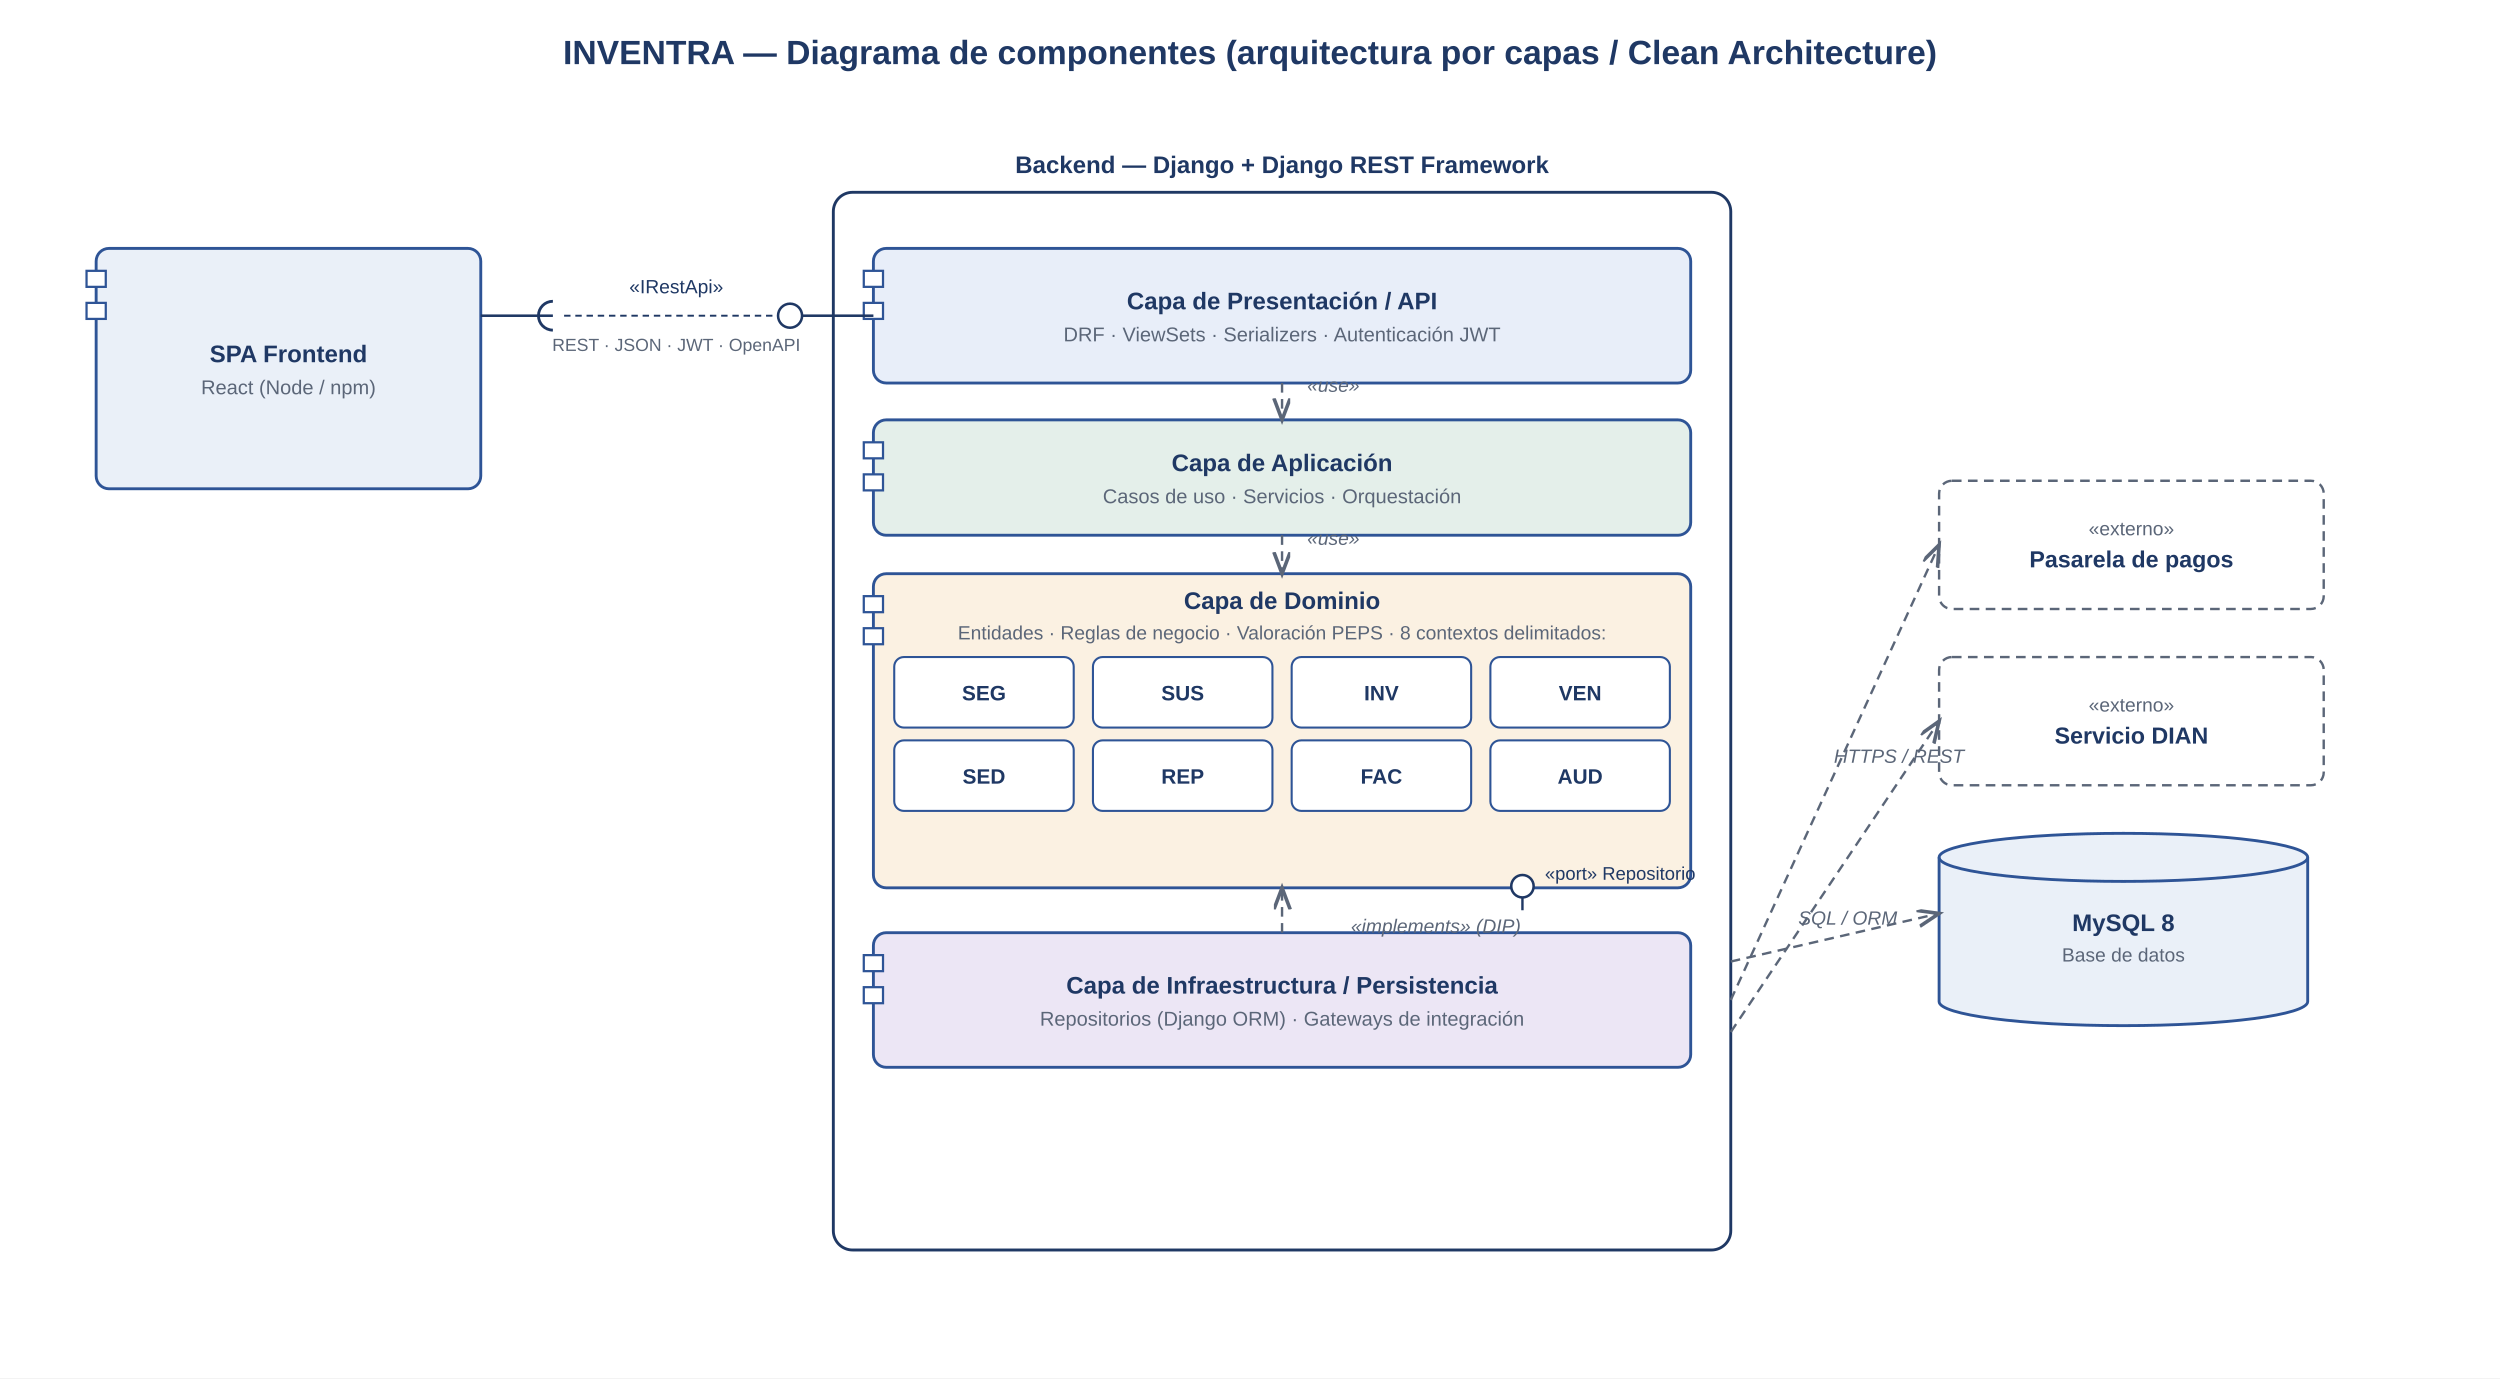
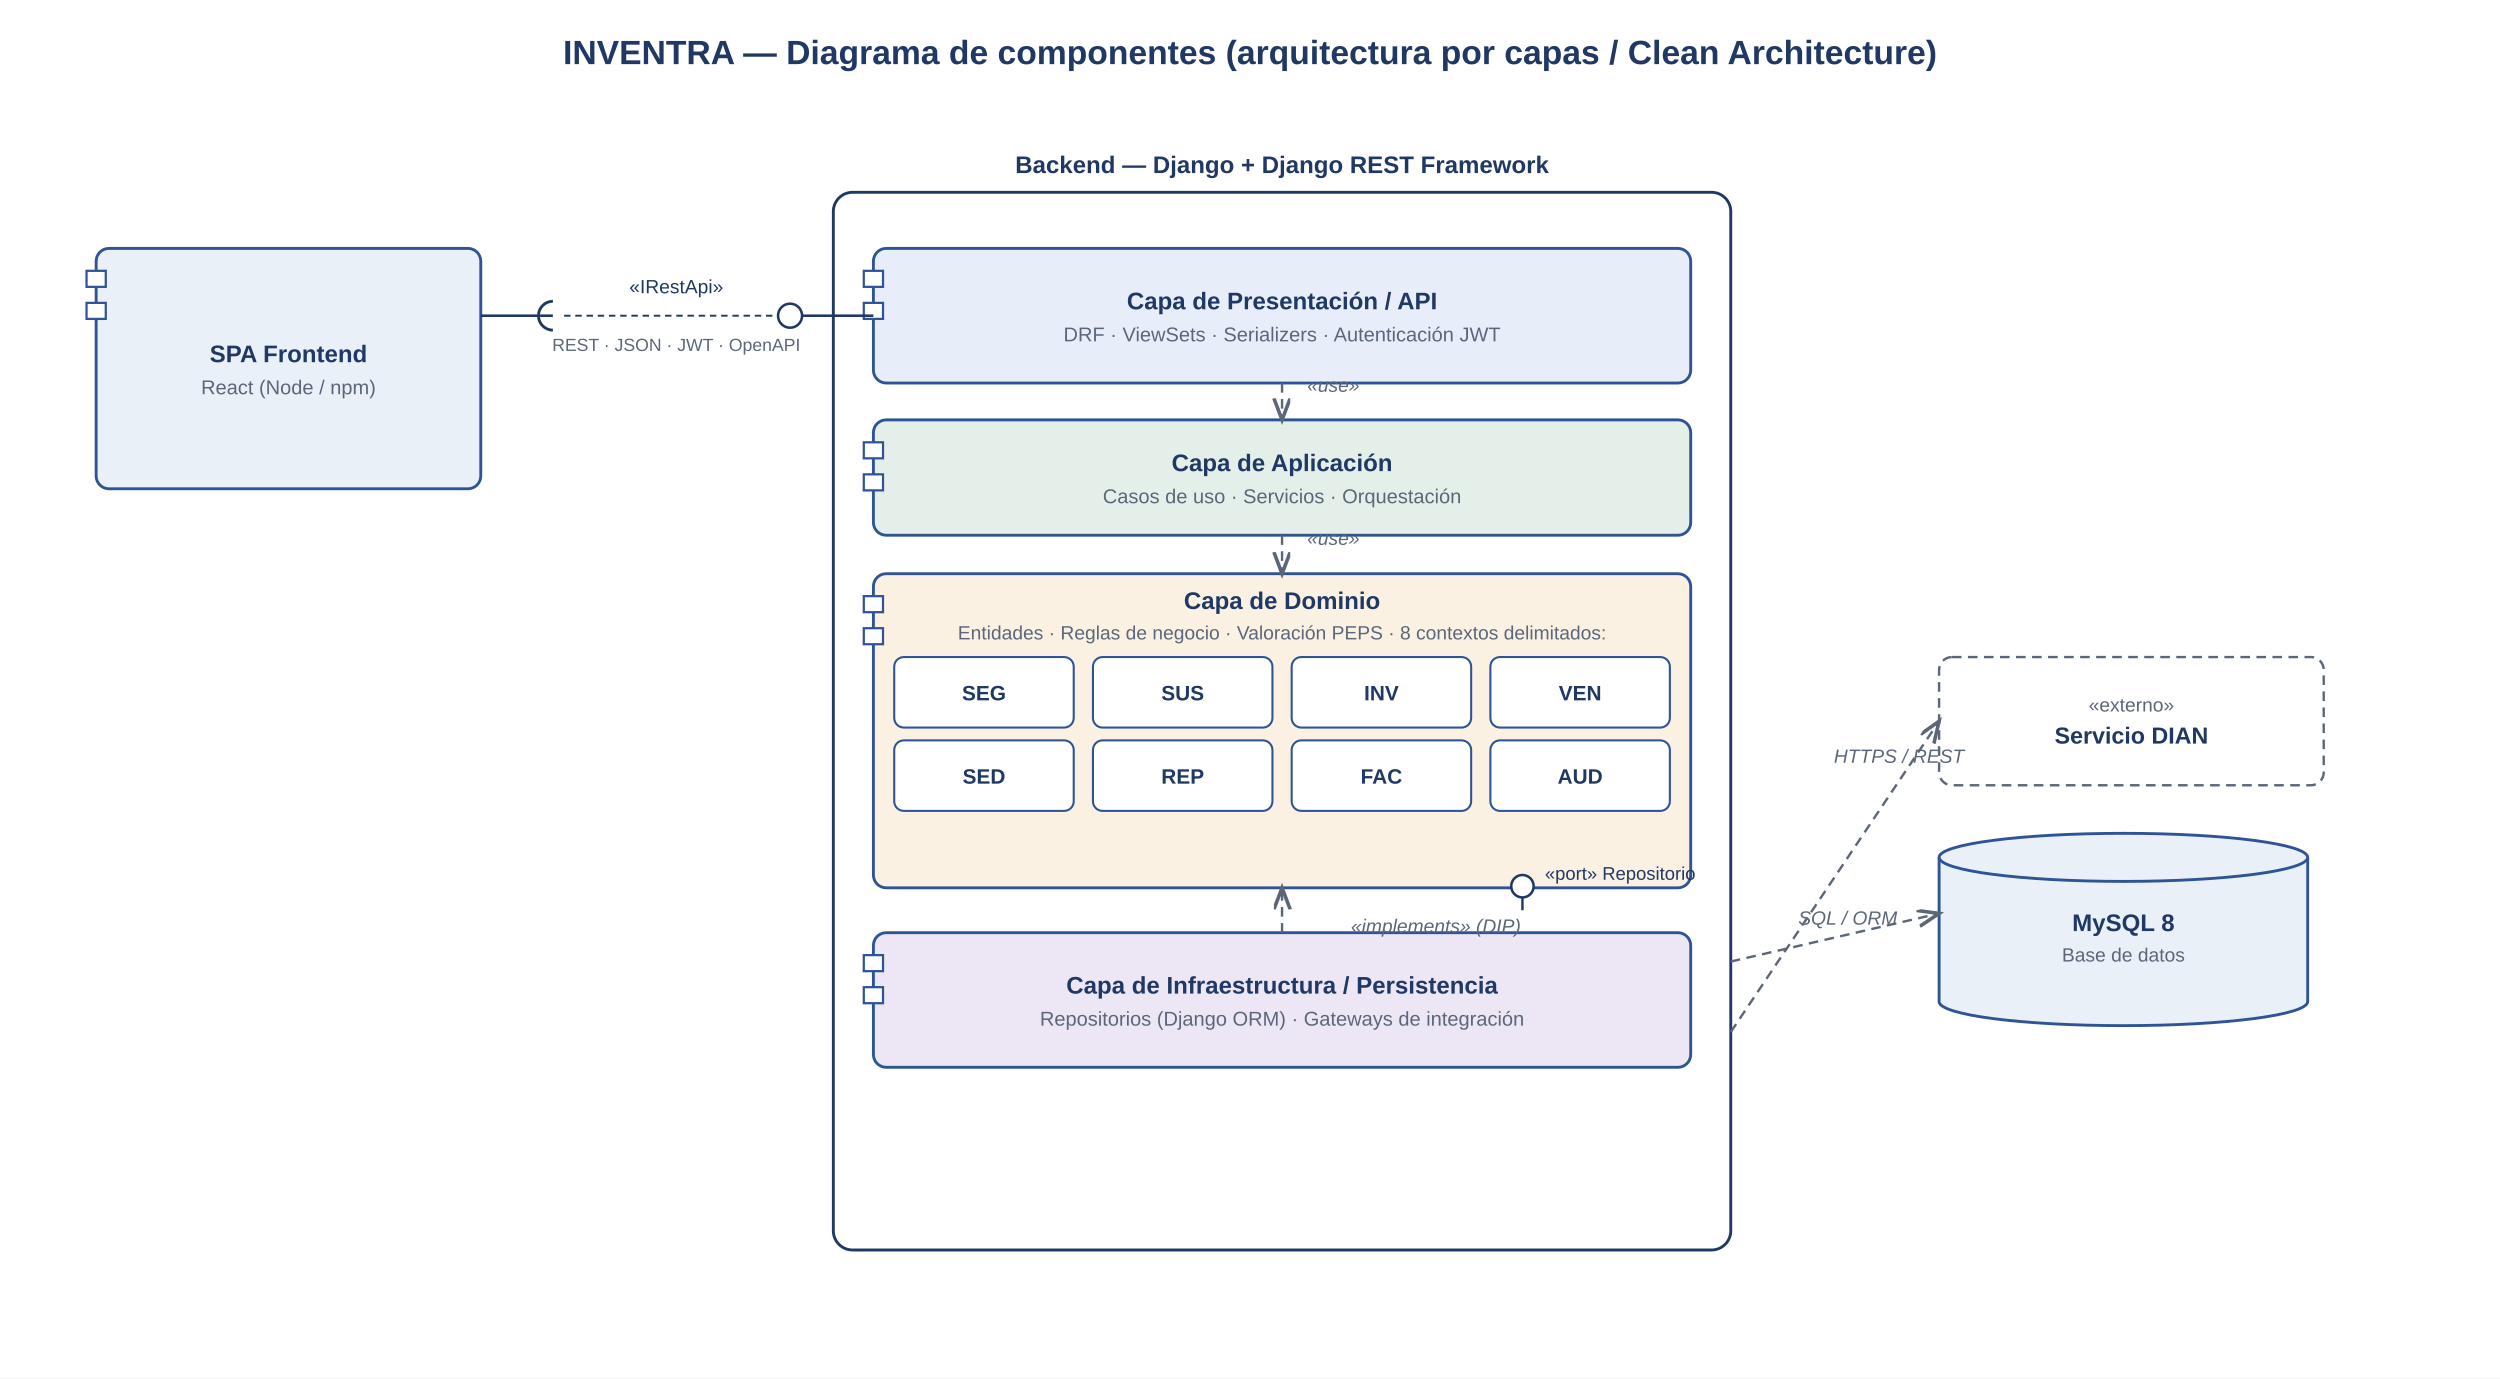
<svg xmlns="http://www.w3.org/2000/svg" width="1560" height="860" viewBox="0 0 1560 860">
  <defs>
    <marker id="a" markerWidth="12" markerHeight="12" refX="9" refY="3.4" orient="auto">
      <path d="M0,0 L9,3.4 L0,6.8" fill="none" stroke="#5B6678" stroke-width="1.5" />
    </marker>
  </defs>
  <rect width="1560" height="860" fill="#fff" />
  <text x="780.0" y="40" text-anchor="middle" font-family="Arial" font-size="21" font-weight="700" fill="#1F3864">INVENTRA — Diagrama de componentes (arquitectura por capas / Clean Architecture)</text>
  <rect x="60" y="155" width="240" height="150" rx="8" fill="#EAF0F8" stroke="#2E5496" stroke-width="1.8" />
  <rect x="54" y="169" width="12" height="10" fill="#fff" stroke="#2E5496" stroke-width="1.4" />
  <rect x="54" y="189" width="12" height="10" fill="#fff" stroke="#2E5496" stroke-width="1.4" />
  <text x="180.0" y="226.0" text-anchor="middle" font-family="Arial" font-size="15" font-weight="700" fill="#1F3864">SPA Frontend</text>
  <text x="180.0" y="246.0" text-anchor="middle" font-family="Arial" font-size="12.5" fill="#5B6678">React (Node / npm)</text>
  <rect x="520" y="120" width="560" height="660" rx="12" fill="none" stroke="#1F3864" stroke-width="1.8" />
  <text x="800.0" y="108" text-anchor="middle" font-family="Arial" font-size="15" font-weight="700" fill="#1F3864">Backend — Django + Django REST Framework</text>
  <rect x="545" y="155" width="510" height="84" rx="8" fill="#E8EEF9" stroke="#2E5496" stroke-width="1.8" />
  <rect x="539" y="169" width="12" height="10" fill="#fff" stroke="#2E5496" stroke-width="1.4" />
  <rect x="539" y="189" width="12" height="10" fill="#fff" stroke="#2E5496" stroke-width="1.4" />
  <text x="800.0" y="193.0" text-anchor="middle" font-family="Arial" font-size="15" font-weight="700" fill="#1F3864">Capa de Presentación / API</text>
  <text x="800.0" y="213.0" text-anchor="middle" font-family="Arial" font-size="12.5" fill="#5B6678">DRF · ViewSets · Serializers · Autenticación JWT</text>
  <rect x="545" y="262" width="510" height="72" rx="8" fill="#E4EFEA" stroke="#2E5496" stroke-width="1.8" />
  <rect x="539" y="276" width="12" height="10" fill="#fff" stroke="#2E5496" stroke-width="1.4" />
  <rect x="539" y="296" width="12" height="10" fill="#fff" stroke="#2E5496" stroke-width="1.4" />
  <text x="800.0" y="294.0" text-anchor="middle" font-family="Arial" font-size="15" font-weight="700" fill="#1F3864">Capa de Aplicación</text>
  <text x="800.0" y="314.0" text-anchor="middle" font-family="Arial" font-size="12.5" fill="#5B6678">Casos de uso · Servicios · Orquestación</text>
  <rect x="545" y="358" width="510" height="196" rx="8" fill="#FBF1E2" stroke="#2E5496" stroke-width="1.8" />
  <rect x="539" y="372" width="12" height="10" fill="#fff" stroke="#2E5496" stroke-width="1.4" />
  <rect x="539" y="392" width="12" height="10" fill="#fff" stroke="#2E5496" stroke-width="1.4" />
  <text x="800.0" y="380" text-anchor="middle" font-family="Arial" font-size="15" font-weight="700" fill="#1F3864">Capa de Dominio</text>
  <text x="800.0" y="399" text-anchor="middle" font-family="Arial" font-size="12" fill="#5B6678">Entidades · Reglas de negocio · Valoración PEPS  ·  8 contextos delimitados:</text>
  <rect x="558.0" y="410" width="112" height="44" rx="6" fill="#fff" stroke="#2E5496" stroke-width="1.3" />
  <text x="614.0" y="437" text-anchor="middle" font-family="Arial" font-size="13" font-weight="700" fill="#1F3864">SEG</text>
  <rect x="682.0" y="410" width="112" height="44" rx="6" fill="#fff" stroke="#2E5496" stroke-width="1.3" />
  <text x="738.0" y="437" text-anchor="middle" font-family="Arial" font-size="13" font-weight="700" fill="#1F3864">SUS</text>
  <rect x="806.0" y="410" width="112" height="44" rx="6" fill="#fff" stroke="#2E5496" stroke-width="1.3" />
  <text x="862.0" y="437" text-anchor="middle" font-family="Arial" font-size="13" font-weight="700" fill="#1F3864">INV</text>
  <rect x="930.0" y="410" width="112" height="44" rx="6" fill="#fff" stroke="#2E5496" stroke-width="1.3" />
  <text x="986.0" y="437" text-anchor="middle" font-family="Arial" font-size="13" font-weight="700" fill="#1F3864">VEN</text>
  <rect x="558.0" y="462" width="112" height="44" rx="6" fill="#fff" stroke="#2E5496" stroke-width="1.3" />
  <text x="614.0" y="489" text-anchor="middle" font-family="Arial" font-size="13" font-weight="700" fill="#1F3864">SED</text>
  <rect x="682.0" y="462" width="112" height="44" rx="6" fill="#fff" stroke="#2E5496" stroke-width="1.3" />
  <text x="738.0" y="489" text-anchor="middle" font-family="Arial" font-size="13" font-weight="700" fill="#1F3864">REP</text>
  <rect x="806.0" y="462" width="112" height="44" rx="6" fill="#fff" stroke="#2E5496" stroke-width="1.3" />
  <text x="862.0" y="489" text-anchor="middle" font-family="Arial" font-size="13" font-weight="700" fill="#1F3864">FAC</text>
  <rect x="930.0" y="462" width="112" height="44" rx="6" fill="#fff" stroke="#2E5496" stroke-width="1.3" />
  <text x="986.0" y="489" text-anchor="middle" font-family="Arial" font-size="13" font-weight="700" fill="#1F3864">AUD</text>
  <rect x="545" y="582" width="510" height="84" rx="8" fill="#ECE6F5" stroke="#2E5496" stroke-width="1.8" />
  <rect x="539" y="596" width="12" height="10" fill="#fff" stroke="#2E5496" stroke-width="1.4" />
  <rect x="539" y="616" width="12" height="10" fill="#fff" stroke="#2E5496" stroke-width="1.4" />
  <text x="800.0" y="620.0" text-anchor="middle" font-family="Arial" font-size="15" font-weight="700" fill="#1F3864">Capa de Infraestructura / Persistencia</text>
  <text x="800.0" y="640.0" text-anchor="middle" font-family="Arial" font-size="12.5" fill="#5B6678">Repositorios (Django ORM) · Gateways de integración</text>
  <line x1="800.0" y1="239" x2="800.0" y2="262" stroke="#5B6678" stroke-width="1.5" stroke-dasharray="6 4" marker-end="url(#a)" />
  <text x="832.0" y="244.5" text-anchor="middle" font-family="Arial" font-size="12" font-style="italic" fill="#5B6678">«use»</text>
  <line x1="800.0" y1="334" x2="800.0" y2="358" stroke="#5B6678" stroke-width="1.5" stroke-dasharray="6 4" marker-end="url(#a)" />
  <text x="832.0" y="340.0" text-anchor="middle" font-family="Arial" font-size="12" font-style="italic" fill="#5B6678">«use»</text>
  <line x1="800.0" y1="582" x2="800.0" y2="554" stroke="#5B6678" stroke-width="1.5" stroke-dasharray="6 4" marker-end="url(#a)" />
  <text x="896.0" y="582.0" text-anchor="middle" font-family="Arial" font-size="12" font-style="italic" fill="#5B6678">«implements» (DIP)</text>
  <line x1="950.0" y1="568" x2="950.0" y2="560" stroke="#1F3864" stroke-width="1.5" />
  <circle cx="950.0" cy="553" r="7" fill="#fff" stroke="#1F3864" stroke-width="1.6" />
  <text x="964.0" y="549" font-family="Arial" font-size="11.5" fill="#1F3864">«port» Repositorio</text>
  <line x1="300" y1="197" x2="345" y2="197" stroke="#1F3864" stroke-width="1.6" />
  <path d="M345,188 A9,9 0 0 0 345,206" fill="none" stroke="#1F3864" stroke-width="1.8" />
  <line x1="545" y1="197" x2="500" y2="197" stroke="#1F3864" stroke-width="1.6" />
  <circle cx="493" cy="197" r="7.5" fill="#fff" stroke="#1F3864" stroke-width="1.6" />
  <line x1="352" y1="197" x2="485" y2="197" stroke="#1F3864" stroke-width="1.2" stroke-dasharray="4 3" />
  <text x="422" y="183" text-anchor="middle" font-family="Arial" font-size="12" fill="#1F3864">«IRestApi»</text>
  <text x="422" y="219" text-anchor="middle" font-family="Arial" font-size="11" fill="#5B6678">REST · JSON · JWT · OpenAPI</text>
-   <rect x="1210" y="300" width="240" height="80" rx="8" fill="#fff" stroke="#5B6678" stroke-width="1.5" stroke-dasharray="6 4" />
-   <text x="1330.0" y="334.0" text-anchor="middle" font-family="Arial" font-size="12" fill="#5B6678">«externo»</text>
-   <text x="1330.0" y="354.0" text-anchor="middle" font-family="Arial" font-size="14.5" font-weight="700" fill="#1F3864">Pasarela de pagos</text>
  <rect x="1210" y="410" width="240" height="80" rx="8" fill="#fff" stroke="#5B6678" stroke-width="1.5" stroke-dasharray="6 4" />
  <text x="1330.0" y="444.0" text-anchor="middle" font-family="Arial" font-size="12" fill="#5B6678">«externo»</text>
  <text x="1330.0" y="464.0" text-anchor="middle" font-family="Arial" font-size="14.5" font-weight="700" fill="#1F3864">Servicio DIAN</text>
  <path d="M1210,535 a115.0,15 0 0 1 230,0 v90 a115.0,15 0 0 1 -230,0 z" fill="#EAF0F8" stroke="#2E5496" stroke-width="1.8" />
  <path d="M1210,535 a115.0,15 0 0 0 230,0" fill="none" stroke="#2E5496" stroke-width="1.8" />
  <text x="1325.0" y="581.0" text-anchor="middle" font-family="Arial" font-size="15" font-weight="700" fill="#1F3864">MySQL 8</text>
  <text x="1325.0" y="600.0" text-anchor="middle" font-family="Arial" font-size="12" fill="#5B6678">Base de datos</text>
  <line x1="1080" y1="600" x2="1210" y2="570" stroke="#5B6678" stroke-width="1.5" stroke-dasharray="6 4" marker-end="url(#a)" />
  <text x="1153.0" y="577.0" text-anchor="middle" font-family="Arial" font-size="12" font-style="italic" fill="#5B6678">SQL / ORM</text>
-   <line x1="1080" y1="624" x2="1210" y2="340" stroke="#5B6678" stroke-width="1.5" stroke-dasharray="6 4" marker-end="url(#a)" />
  <text x="1185.0" y="476.0" text-anchor="middle" font-family="Arial" font-size="12" font-style="italic" fill="#5B6678">HTTPS / REST</text>
  <line x1="1080" y1="644" x2="1210" y2="450" stroke="#5B6678" stroke-width="1.5" stroke-dasharray="6 4" marker-end="url(#a)" />
</svg>
